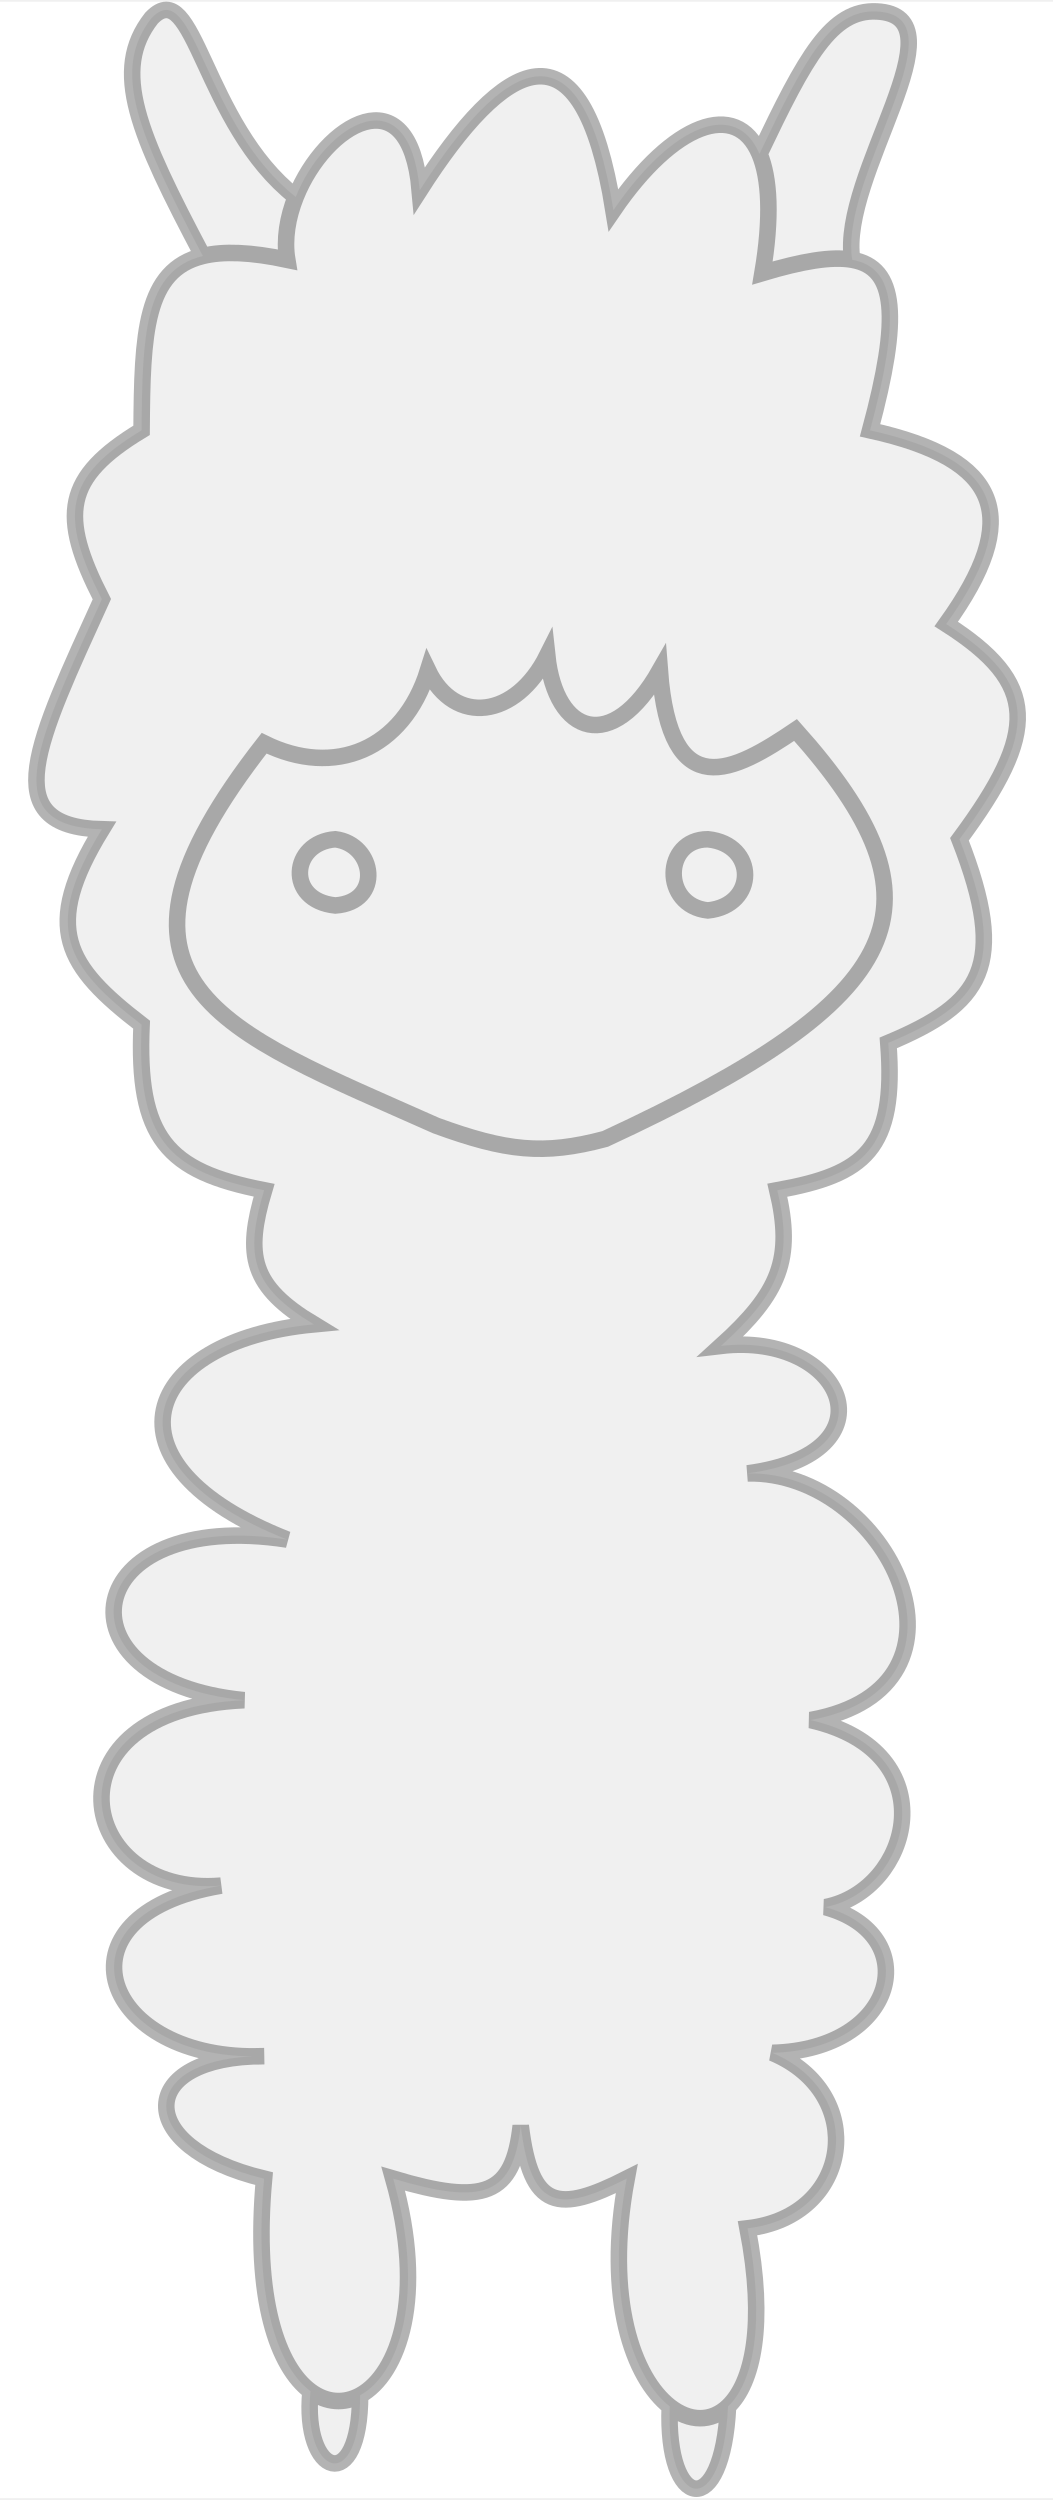
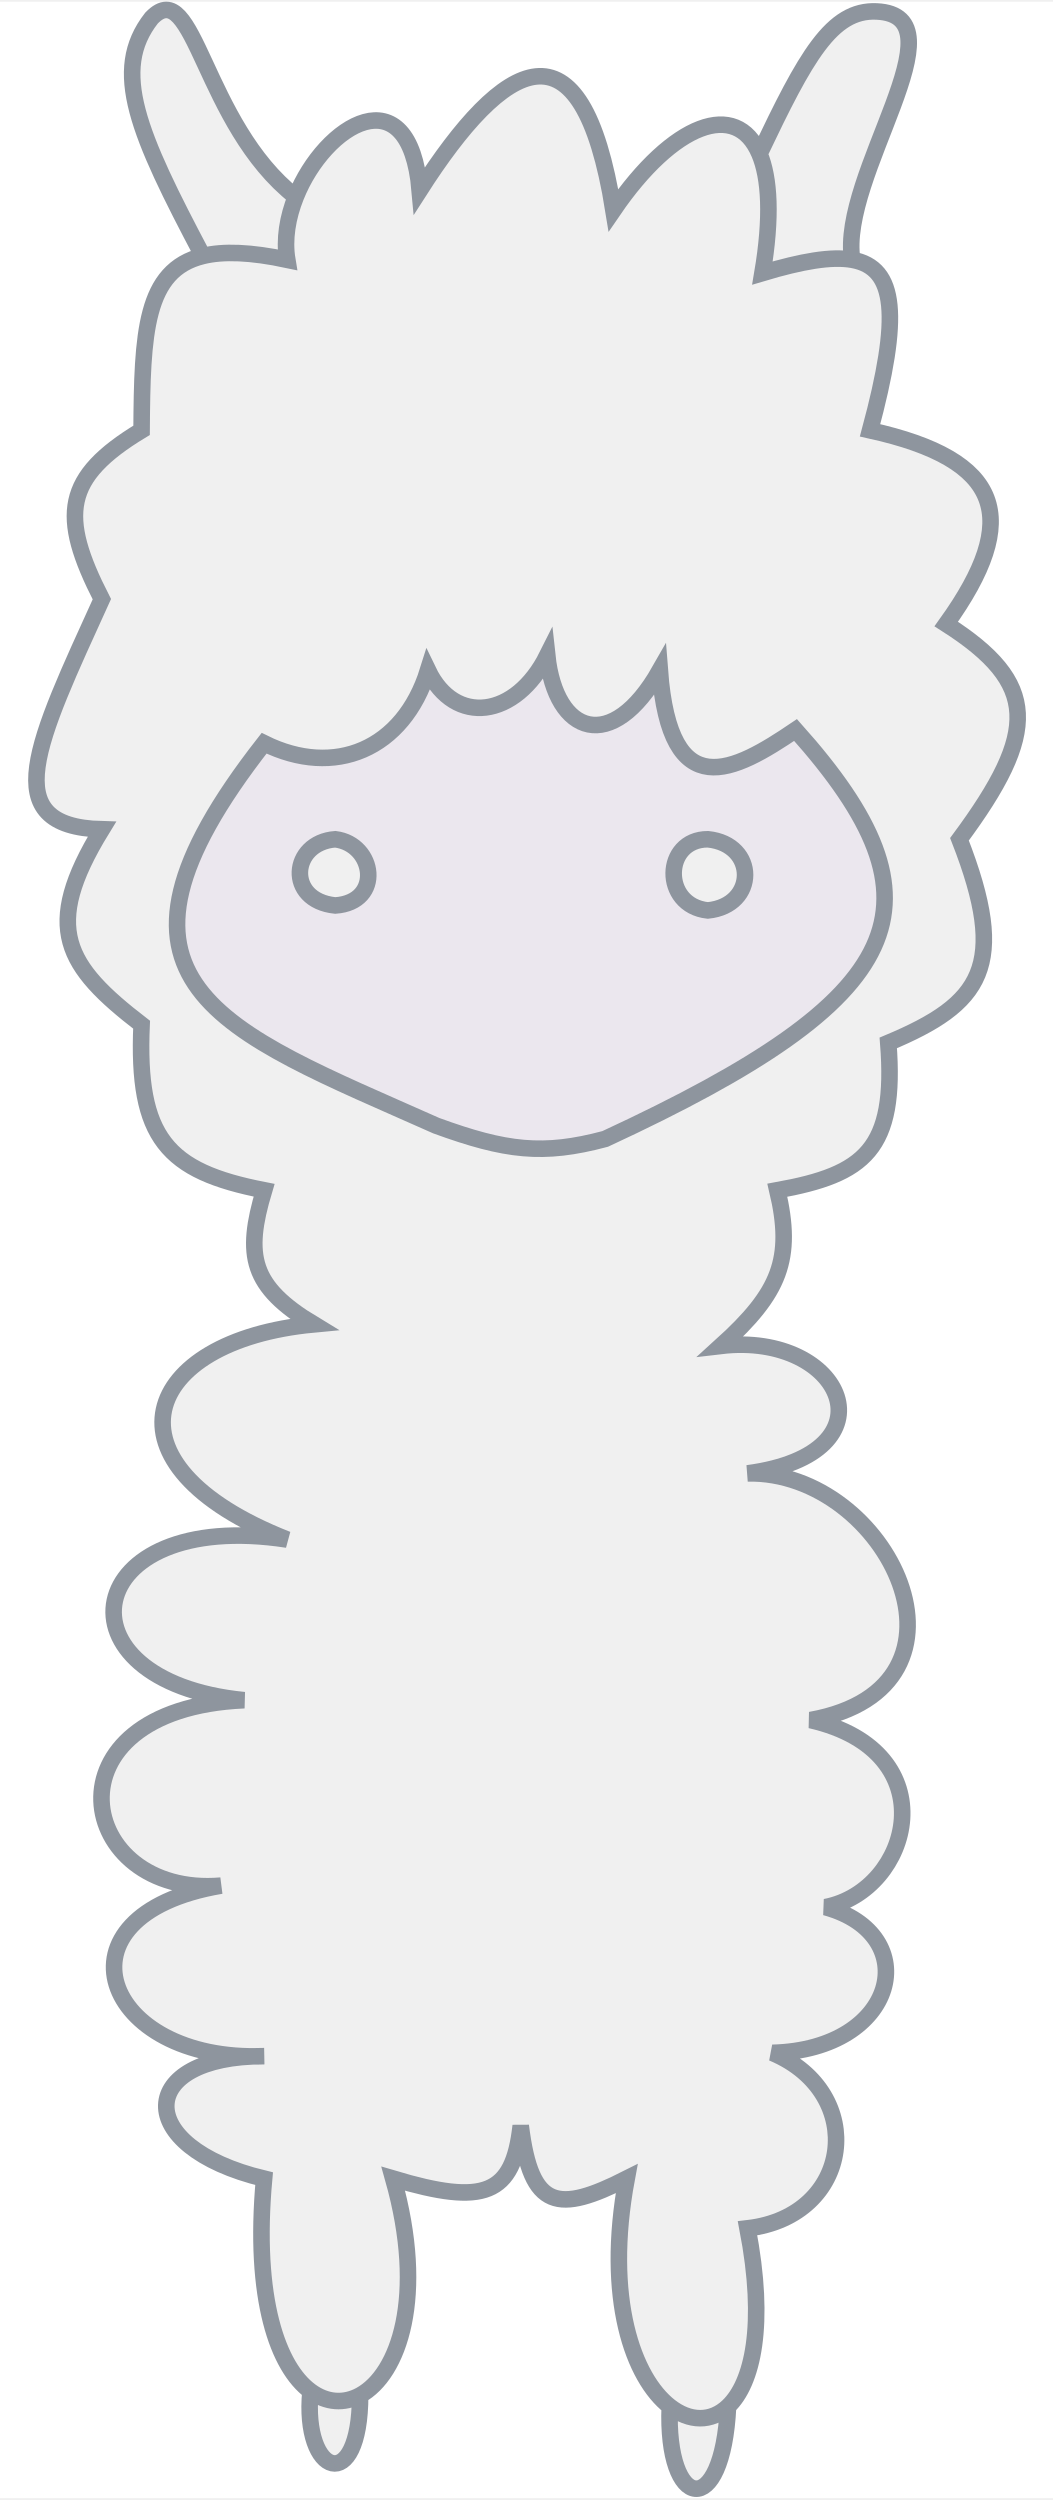
<svg xmlns="http://www.w3.org/2000/svg" width="318" height="755" viewBox="0 0 318 755" fill="none">
  <path fill-rule="evenodd" clip-rule="evenodd" d="M318 0.519H0V754.443H318V0.519ZM76.218 621.027C41.185 622.545 40.764 648.573 79.759 657.958C76.421 694.487 84.023 714.941 93.759 722.133C91.238 747.87 108.759 753.958 108.759 723.384C120.385 717.046 128.791 693.617 118.759 657.958C146.285 666.181 154.934 662.932 157.259 641.958C160.36 667.533 168.653 668.378 189.259 657.958C182.493 694.303 191.301 718.167 202.259 726.748C200.986 758.255 218.259 761.458 219.877 726.748C227.246 719.755 231.409 702.284 225.759 672.958C257.491 669.3 262.22 632.143 233.259 619.958C271.154 619.013 279.34 584.224 249.259 575.958C275.247 570.922 286.502 528.971 244.759 519.458C299.804 509.53 268.084 444.046 225.759 444.958C271.154 438.93 254.783 402.094 217.759 406.458C235.526 390.374 239.657 380.212 234.759 359.458C261.029 354.695 270.804 347.286 268.259 314.958C296.436 303.129 304.791 291.917 289.759 253.458C313.895 220.86 313.787 206.367 285.759 188.458C308.744 156.424 302.848 138.828 262.759 129.958C272.01 95.59 270.802 80.858 257.373 78.458C255.67 67.876 261.349 53.319 266.607 39.843C273.975 20.96 280.515 4.197 264.759 3.458C251.102 2.817 243.301 17.156 229.353 46.458C222.411 30.022 203.284 37.114 185.259 63.459C175.617 3.324 152.058 17.96 126.759 57.458C123.633 21.901 98.085 37.452 89.319 59.458C75.547 48.66 67.932 32.202 62.211 19.836C56.276 7.007 52.379 -1.416 45.759 5.458C33.328 21.348 41.75 40.39 61.259 77.312C43.691 81.61 42.955 100.678 42.759 129.958C19.274 144.149 17.82 155.674 30.759 180.958C30.085 182.443 29.418 183.906 28.762 185.349C10.393 225.693 -0.509 249.638 30.759 250.458C12.482 280.245 19.823 291.784 42.759 309.458C41.26 343.711 50.395 353.733 79.759 359.458C73.843 379.221 75.79 388.515 94.759 399.958C42.719 404.849 28.808 442.187 86.759 464.958C23.707 455.174 15.24 507.764 73.759 513.458C11.969 516.133 22.951 573.239 66.759 569.458C15.46 578.145 30.218 620.848 76.218 621.027Z" fill="white" />
-   <path opacity="0.3" d="M61.259 77.312C43.691 81.61 42.955 100.678 42.759 129.958C19.274 144.149 17.82 155.674 30.759 180.958C11.227 223.951 -1.627 249.609 30.759 250.458C12.482 280.245 19.823 291.783 42.759 309.458C41.26 343.711 50.395 353.733 79.759 359.458C73.843 379.221 75.79 388.515 94.759 399.958C42.719 404.849 28.808 442.187 86.759 464.958C23.707 455.174 15.24 507.764 73.759 513.458C11.969 516.133 22.951 573.239 66.759 569.458C14.165 578.364 31.004 623.024 79.759 620.958C41.254 620.828 39.491 648.267 79.759 657.958C76.421 694.487 84.023 714.941 93.759 722.133M61.259 77.312C67.439 75.8 75.703 76.116 86.759 78.458C85.728 72.271 86.867 65.612 89.319 59.458M61.259 77.312C41.75 40.39 33.328 21.348 45.759 5.458C58.759 -8.042 61.259 37.457 89.319 59.458M89.319 59.458C98.085 37.452 123.633 21.901 126.759 57.458C152.058 17.96 175.617 3.324 185.259 63.459C203.284 37.114 222.411 30.022 229.353 46.458M229.353 46.458C232.424 53.729 233.109 65.606 230.259 82.458C242.102 78.918 251.08 77.334 257.373 78.458M229.353 46.458C243.301 17.156 251.102 2.817 264.759 3.458C291.759 4.725 253.284 53.047 257.373 78.458M257.373 78.458C270.802 80.858 272.01 95.59 262.759 129.958C302.848 138.828 308.744 156.424 285.759 188.458C313.787 206.367 313.895 220.86 289.759 253.458C304.791 291.917 296.436 303.129 268.259 314.958C270.804 347.286 261.029 354.695 234.759 359.458C239.657 380.212 235.526 390.374 217.759 406.458C254.783 402.094 271.154 438.93 225.759 444.958C268.084 444.046 299.804 509.53 244.759 519.458C286.502 528.971 275.247 570.922 249.259 575.958C279.34 584.224 271.154 619.013 233.259 619.958C262.22 632.143 257.491 669.3 225.759 672.958C231.409 702.284 227.246 719.755 219.877 726.748M93.759 722.133C98.592 725.702 103.951 726.005 108.759 723.384M93.759 722.133C91.238 747.87 108.759 753.958 108.759 723.384M108.759 723.384C120.385 717.046 128.791 693.617 118.759 657.958C146.285 666.181 154.934 662.932 157.259 641.958C160.36 667.533 168.653 668.378 189.259 657.958C182.493 694.303 191.301 718.167 202.259 726.748M202.259 726.748C208.214 731.411 214.805 731.561 219.877 726.748M202.259 726.748C200.986 758.255 218.259 761.458 219.877 726.748M79.759 224.458C100.975 234.975 121.759 226.458 129.259 202.458C137.333 219.287 155.759 216.958 165.259 197.958C167.826 221.933 184.759 227.958 199.259 202.458C202.376 243.659 221.759 232.958 240.259 220.458C287.431 273.238 275.154 301.116 182.759 343.958C164.014 348.969 152.761 347.612 131.759 339.958C66.52 310.908 22.941 297.124 79.759 224.458ZM101.259 253.458C113.259 254.958 115.759 272.458 101.259 273.458C86.259 271.958 87.759 254.458 101.259 253.458ZM213.759 253.458C228.759 254.958 228.759 273.458 213.759 274.958C199.759 273.458 200.259 253.458 213.759 253.458Z" stroke="black" stroke-width="5" />
+   <path fill-rule="evenodd" clip-rule="evenodd" d="M79.759 224.458C100.975 234.975 121.759 226.458 129.259 202.458C137.333 219.287 155.759 216.958 165.259 197.958C167.826 221.933 184.759 227.958 199.259 202.458C202.376 243.659 221.759 232.958 240.259 220.458C287.431 273.238 275.154 301.116 182.759 343.958C164.014 348.969 152.761 347.612 131.759 339.958C66.52 310.908 22.941 297.124 79.759 224.458ZM101.259 253.458C113.259 254.958 115.759 272.458 101.259 273.458C86.259 271.958 87.759 254.458 101.259 253.458ZM213.759 253.458C228.759 254.958 228.759 273.458 213.759 274.958C199.759 273.458 200.259 253.458 213.759 253.458Z" fill="#EBE7EE" />
+   <path d="M61.259 77.312C43.691 81.61 42.955 100.678 42.759 129.958C19.274 144.149 17.82 155.674 30.759 180.958C11.227 223.951 -1.627 249.609 30.759 250.458C12.482 280.245 19.823 291.783 42.759 309.458C41.26 343.711 50.395 353.733 79.759 359.458C73.843 379.221 75.79 388.515 94.759 399.958C42.719 404.849 28.808 442.187 86.759 464.958C23.707 455.174 15.24 507.764 73.759 513.458C11.969 516.133 22.951 573.239 66.759 569.458C14.165 578.364 31.004 623.024 79.759 620.958C41.254 620.828 39.491 648.267 79.759 657.958C76.421 694.487 84.023 714.941 93.759 722.133M61.259 77.312C67.439 75.8 75.703 76.116 86.759 78.458C85.728 72.271 86.867 65.612 89.319 59.458M61.259 77.312C41.75 40.39 33.328 21.348 45.759 5.458C58.759 -8.042 61.259 37.457 89.319 59.458M89.319 59.458C98.085 37.452 123.633 21.901 126.759 57.458C152.058 17.96 175.617 3.324 185.259 63.459C203.284 37.114 222.411 30.022 229.353 46.458M229.353 46.458C232.424 53.729 233.109 65.606 230.259 82.458C242.102 78.918 251.08 77.334 257.373 78.458M229.353 46.458C243.301 17.156 251.102 2.817 264.759 3.458C291.759 4.725 253.284 53.047 257.373 78.458M257.373 78.458C270.802 80.858 272.01 95.59 262.759 129.958C302.848 138.828 308.744 156.424 285.759 188.458C313.787 206.367 313.895 220.86 289.759 253.458C304.791 291.917 296.436 303.129 268.259 314.958C270.804 347.286 261.029 354.695 234.759 359.458C239.657 380.212 235.526 390.374 217.759 406.458C254.783 402.094 271.154 438.93 225.759 444.958C268.084 444.046 299.804 509.53 244.759 519.458C286.502 528.971 275.247 570.922 249.259 575.958C279.34 584.224 271.154 619.013 233.259 619.958C262.22 632.143 257.491 669.3 225.759 672.958C231.409 702.284 227.246 719.755 219.877 726.748M93.759 722.133C98.592 725.702 103.951 726.005 108.759 723.384M93.759 722.133C91.238 747.87 108.759 753.958 108.759 723.384M108.759 723.384C120.385 717.046 128.791 693.617 118.759 657.958C146.285 666.181 154.934 662.932 157.259 641.958C160.36 667.533 168.653 668.378 189.259 657.958C182.493 694.303 191.301 718.167 202.259 726.748M202.259 726.748C208.214 731.411 214.805 731.561 219.877 726.748M202.259 726.748C200.986 758.255 218.259 761.458 219.877 726.748M79.759 224.458C100.975 234.975 121.759 226.458 129.259 202.458C137.333 219.287 155.759 216.958 165.259 197.958C167.826 221.933 184.759 227.958 199.259 202.458C202.376 243.659 221.759 232.958 240.259 220.458C287.431 273.238 275.154 301.116 182.759 343.958C164.014 348.969 152.761 347.612 131.759 339.958C66.52 310.908 22.941 297.124 79.759 224.458ZM101.259 253.458C113.259 254.958 115.759 272.458 101.259 273.458C86.259 271.958 87.759 254.458 101.259 253.458ZM213.759 253.458C228.759 254.958 228.759 273.458 213.759 274.958C199.759 273.458 200.259 253.458 213.759 253.458Z" stroke="#8E959E" stroke-width="5" />
</svg>
